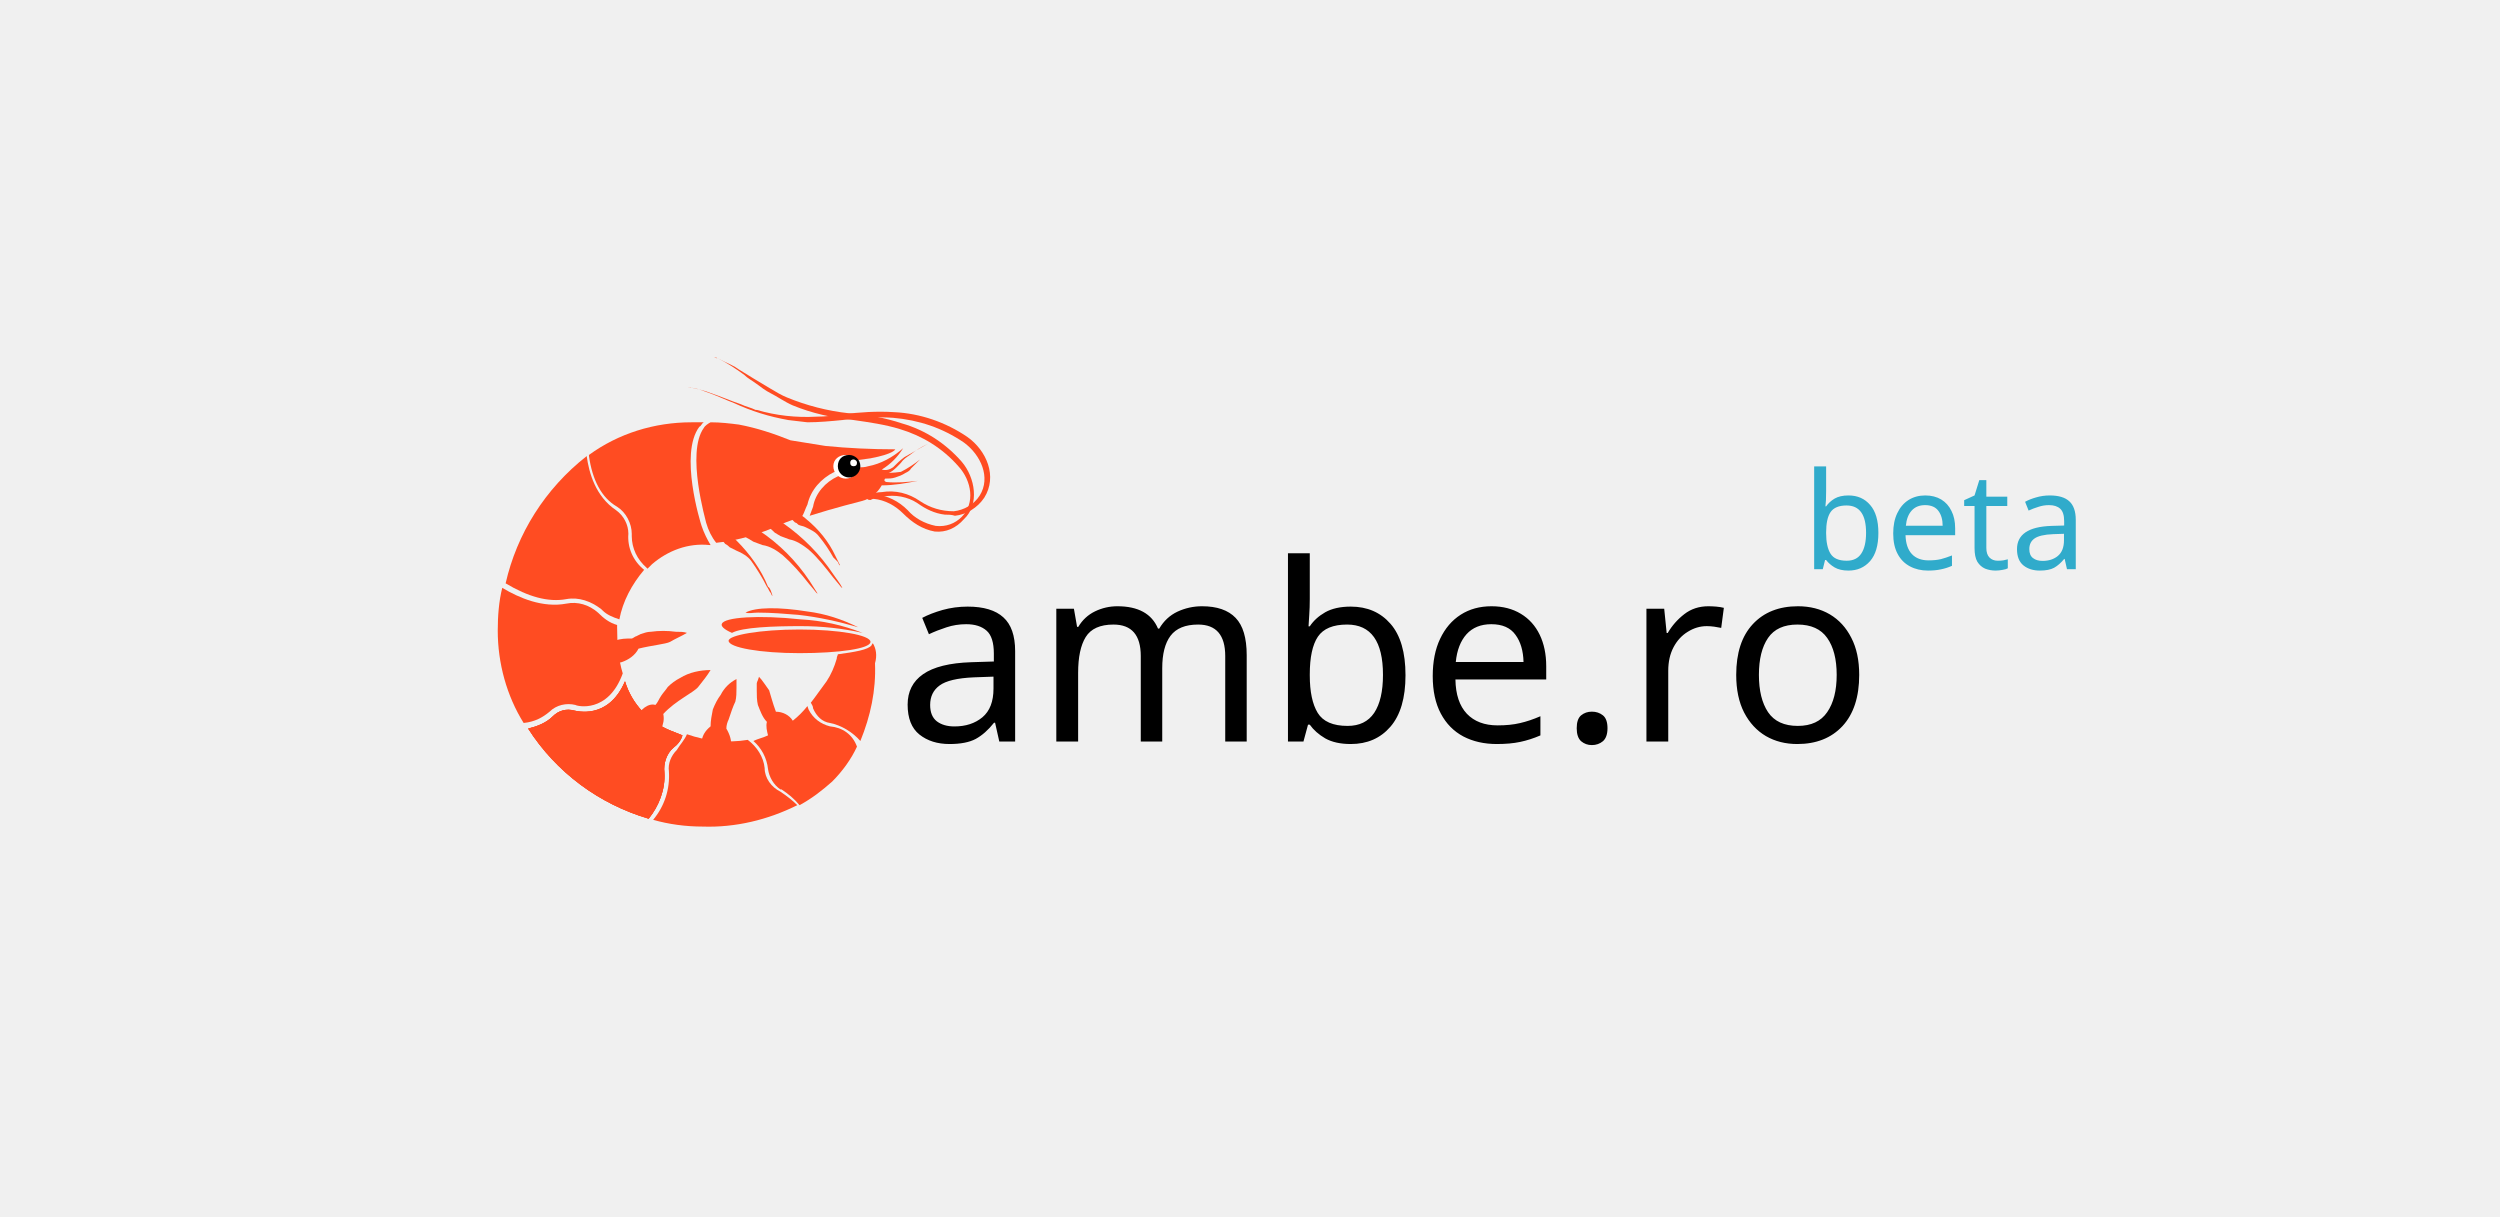
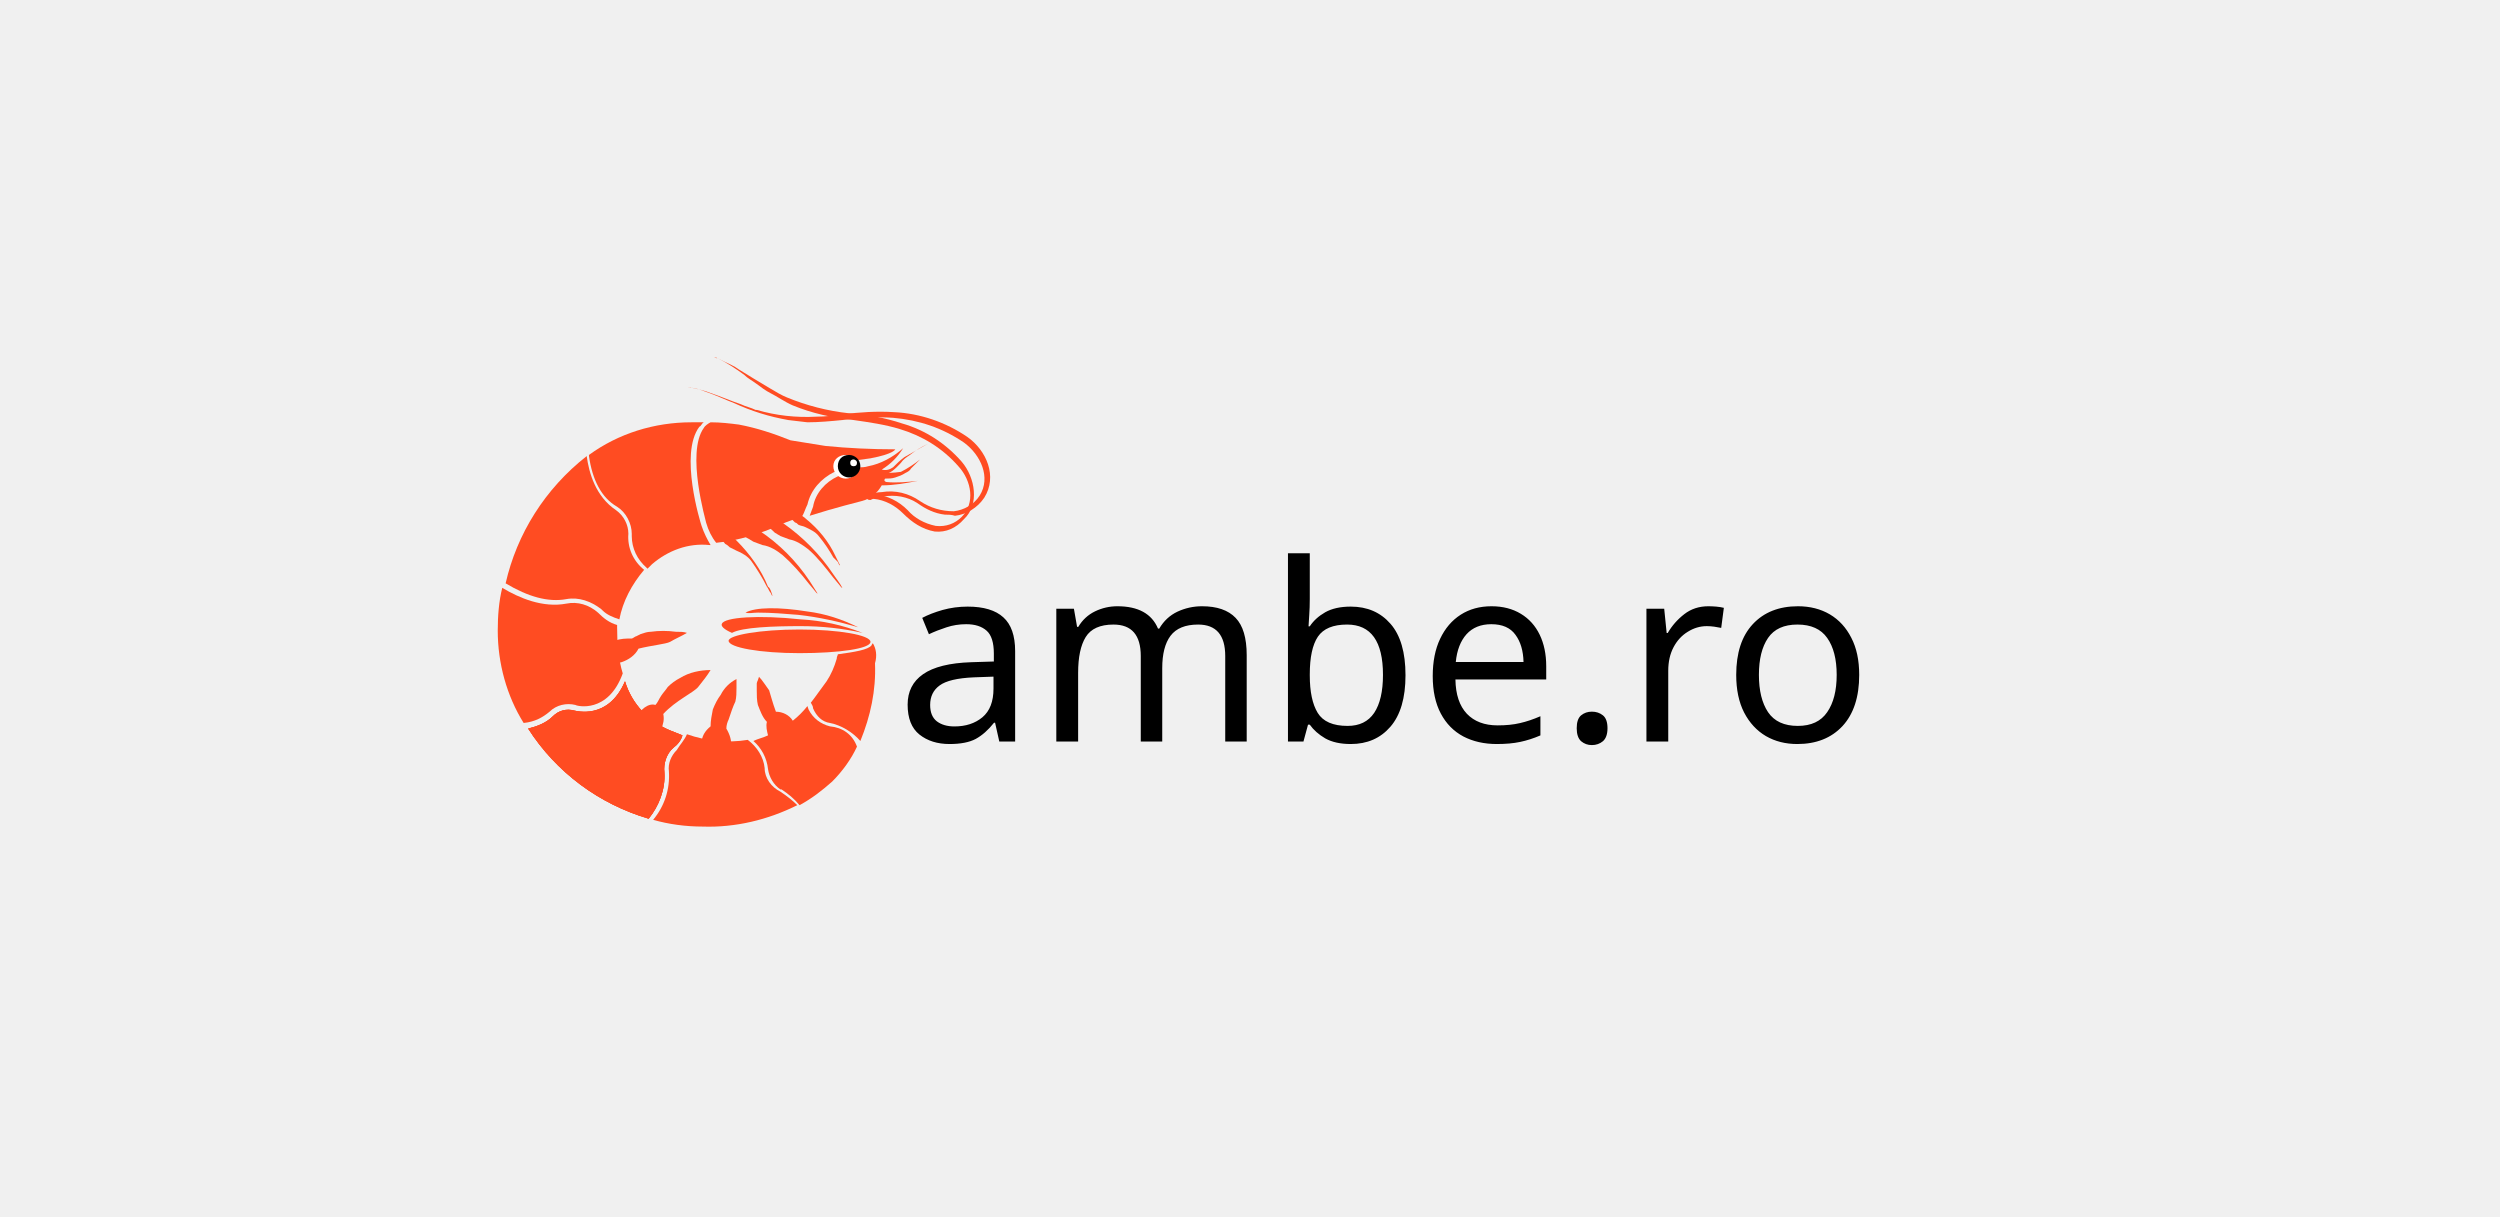
<svg xmlns="http://www.w3.org/2000/svg" version="1.1" id="Layer_1" x="0px" y="0px" viewBox="0 0 222 108" style="enable-background:new 0 0 222 108;" xml:space="preserve">
-   <style type="text/css">
+   <defs id="defs71" />
+   <style type="text/css" id="style2">
	.st0{fill:#FF4C22;}
	.st1{fill:#FFFFFF;}
	.st2{fill:none;}
	.st3{font-family:'Nunito-Bold';}
	.st4{font-size:22px;}
	.st5{fill:#30ABCB;}
	.st6{font-size:12px;}
</style>
-   <g>
-     <path class="st0" d="M78.6,42.5c0.3,0,0.6,0,0.9-0.1c0.3-0.1,0.6-0.2,0.9-0.4c0.2-0.1,0.4-0.2,0.5-0.4l0.8-0.8   c-0.5,0.4-1.1,0.8-1.7,1.1c-0.6,0.1-1.5,0.1-1.1,0.1c0.4-0.1,1.1-0.9,1.1-0.9c0.2-0.3,0.5-0.5,0.8-0.7c0.5-0.4,1-0.7,1.6-1   c-0.7,0.4-1.4,0.8-2.1,1.2c-0.4,0.3-0.7,0.6-1,0.9c-0.3,0.2-0.6,0.3-1,0.2c0.8-0.5,1.4-1.1,1.9-1.9c-0.9,0.8-2,1.4-3.1,1.6   c-0.3,0.1-0.6,0.1-0.8,0.1c-0.6,0.2-1.3,0.5-1.9,0.8c-1.1,0.5-2,1.5-2.2,2.7c-0.1,0.3-0.2,0.5-0.3,0.8c2.2-0.7,4.6-1.3,4.6-1.3   c0.8-0.2,1.4-0.7,1.8-1.4c1.1,0,2.2-0.2,3.2-0.4c-0.9,0.1-1.9,0.2-2.8,0.1C78.4,42.7,78.6,42.5,78.6,42.5L78.6,42.5z M78.6,42.5" />
-     <path class="st0" d="M62.3,46.7c-0.1-0.3-2-6.4-0.2-8.8c0.2-0.1,0.2-0.3,0.4-0.4h-1.1c-3.3,0-6.5,1-9.1,2.9v0.1   c0.3,2.1,1.1,3.7,2.5,4.5c0.8,0.5,1.3,1.5,1.3,2.4v0.2c0,1.1,0.5,2.1,1.3,2.8l0.1,0.1c0.1-0.1,0.3-0.3,0.4-0.4   c1.4-1.2,3.2-1.9,5.1-1.7h0.1C62.8,47.9,62.5,47.3,62.3,46.7L62.3,46.7z M62.3,46.7" />
-     <path class="st0" d="M48.8,63.2c0.6-0.6,1.5-0.8,2.3-0.6c0.1,0.1,2.9,0.8,4.2-2.8c-0.4-1.3-0.5-2.7-0.5-4.1v-0.2   c-0.7-0.2-1.2-0.6-1.7-1.1c-0.8-0.7-1.8-1-2.8-0.8c-2.1,0.4-4.2-0.5-5.7-1.4c-0.3,1.2-0.4,2.5-0.4,3.8c0,2.9,0.8,5.8,2.3,8.2   C47.5,64.1,48.2,63.7,48.8,63.2L48.8,63.2z M48.8,63.2" />
-     <path class="st0" d="M44.9,51.8c2,1.2,3.8,1.7,5.4,1.4c1.1-0.2,2.2,0.2,3.1,0.9l0.1,0.1c0.4,0.4,0.9,0.6,1.5,0.8   c0.3-1.6,1.1-3.1,2.2-4.4c-1-0.8-1.5-2-1.4-3.2c0-0.8-0.4-1.6-1.1-2.1c-1.8-1.2-2.4-3.3-2.6-4.8C48.4,43.4,45.9,47.4,44.9,51.8   L44.9,51.8z M44.9,51.8" />
-     <path class="st0" d="M59,68.6c-0.1-0.8,0.2-1.7,0.8-2.2c0.4-0.3,0.7-0.7,0.8-1.1l-1-0.4c-2-0.8-3.5-2.4-4.1-4.4   C54,64,51.1,63.1,51,63.1c-0.7-0.2-1.4,0-1.9,0.5c-0.6,0.6-1.4,0.9-2.2,1.1c2.5,3.9,6.3,6.7,10.7,8C58.5,71.6,59.1,70.1,59,68.6   L59,68.6z M59,68.6" />
-     <path class="st0" d="M59,68.6c-0.1-0.8,0.2-1.7,0.8-2.2c0.4-0.3,0.7-0.7,0.8-1.1l-1-0.4c-2-0.8-3.5-2.4-4.1-4.4   C54,64,51.1,63.1,51,63.1c-0.7-0.2-1.4,0-1.9,0.5c-0.6,0.6-1.4,0.9-2.2,1.1c2.5,3.9,6.3,6.7,10.7,8C58.5,71.6,59.1,70.1,59,68.6   L59,68.6z M59,68.6" />
-     <path class="st0" d="M59,68.6c-0.1-0.8,0.2-1.7,0.8-2.2c0.4-0.3,0.7-0.7,0.8-1.1l-1-0.4c-2-0.8-3.5-2.4-4.1-4.4   C54,64,51.1,63.1,51,63.1c-0.7-0.2-1.4,0-1.9,0.5c-0.6,0.6-1.4,0.9-2.2,1.1c2.5,3.9,6.3,6.7,10.7,8C58.5,71.6,59.1,70.1,59,68.6   L59,68.6z M59,68.6" />
-     <path class="st0" d="M83,47.2c-1.1-0.2-2-0.8-2.8-1.6c-0.7-0.7-1.6-1.2-2.6-1.3c-0.3-0.1-0.7,0-1,0.1c-0.1,0.1-0.3,0-0.3-0.1   c0-0.1,0.1-0.3,0.2-0.3c0.4-0.1,0.8-0.1,1.2-0.1c1.1,0.1,2.1,0.6,2.9,1.4c0.6,0.7,1.5,1.2,2.5,1.4c0.9,0.1,1.7-0.2,2.3-0.8   c1.2-1.2,0.9-3.2-0.3-4.5c-1.4-1.6-3.2-2.7-5.2-3.3c-1.3-0.4-2.7-0.6-4.1-0.8c-1.9-0.2-3.7-0.6-5.4-1.3c-0.7-0.3-1.4-0.8-2-1.1   c-0.4-0.2-0.8-0.5-1.2-0.8c-0.4-0.3-0.8-0.5-1.1-0.8c-0.8-0.6-1.6-1.1-2.4-1.5h-0.1l-0.2-0.1c-0.1,0-0.1-0.1-0.2-0.1   c0.1,0,0.1,0.1,0.2,0.1l0.3,0.1l0.6,0.3c0.4,0.2,0.9,0.4,1.3,0.7l1.3,0.8c0.5,0.3,1,0.6,1.5,0.9c0.5,0.3,1,0.6,1.5,0.8   c1.7,0.7,3.6,1.2,5.5,1.4c1.6,0.1,3.2,0.4,4.7,0.9c2.1,0.6,3.9,1.8,5.3,3.4c1.2,1.4,1.6,3.8,0.2,5.1C84.9,46.9,84,47.3,83,47.2   L83,47.2z M83,47.2" />
-     <path class="st0" d="M83.9,45.7c-0.9-0.1-1.7-0.5-2.4-1c-0.9-0.6-2-0.8-3.1-0.6c-0.4,0-0.7,0.1-1.1,0.3c-0.1,0-0.2,0-0.3-0.1   c0-0.1,0-0.2,0.1-0.3c0.4-0.2,0.8-0.3,1.2-0.3c1.2-0.2,2.4,0.1,3.4,0.8c0.9,0.6,1.9,0.9,3,0.9c0.9-0.1,1.8-0.6,2.3-1.4   c1-1.6,0.1-3.6-1.4-4.7c-1.9-1.3-4-2-6.3-2.2c-1.5-0.1-3,0-4.5,0.2c-1,0.1-2.1,0.2-3.1,0.2L70,37.3c-1.7-0.3-3.3-0.8-4.8-1.5   c-0.8-0.3-1.6-0.7-2.5-1c-0.5-0.2-1.1-0.4-1.7-0.4c0.1,0,0.2,0,0.3,0l0.4,0.1c0.5,0.1,0.9,0.2,1.4,0.4c0.9,0.3,1.8,0.7,2.7,1   c0.4,0.2,0.9,0.3,1.3,0.5h0.1c1.7,0.5,3.5,0.7,5.3,0.6c0.8,0,1.5-0.1,2.3-0.2c1.5-0.2,3.1-0.3,4.6-0.2c2.3,0.1,4.6,0.9,6.5,2.2   c1.7,1.2,2.7,3.5,1.5,5.4c-0.6,0.9-1.6,1.5-2.6,1.6C84.5,45.7,84.2,45.7,83.9,45.7L83.9,45.7z M83.9,45.7" />
-     <path class="st0" d="M67.3,54.4c1.2,0,2.4,0.1,3.6,0.2c1.8,0.2,3.6,0.6,5.3,1.1c-1.4-0.7-2.9-1.2-4.5-1.4c-2.5-0.4-4.6-0.4-5.5,0.1   C66.5,54.5,66.9,54.4,67.3,54.4L67.3,54.4z M67.3,54.4" />
-     <path class="st0" d="M71,55.9c3.5,0,6.3,0.5,6.3,1.1c0,0.6-2.8,1-6.3,1c-3.5,0-6.3-0.5-6.3-1.1C64.7,56.4,67.5,55.9,71,55.9   L71,55.9z M71,55.9" />
-     <path class="st0" d="M77.5,57.1c0,0.1-0.1,0.1-0.1,0.2c-0.3,0.4-1.5,0.6-3,0.8c0,0.1-0.1,0.2-0.1,0.4c-0.2,0.7-0.5,1.4-0.9,2   c-0.6,0.8-1,1.4-1.4,1.9c0.1,0.2,0.2,0.3,0.2,0.5c0.3,0.7,0.8,1.2,1.5,1.3c1,0.2,2,0.8,2.7,1.6c0.9-2.2,1.4-4.5,1.3-6.9   C77.9,58.2,77.8,57.6,77.5,57.1L77.5,57.1z M77.5,57.1" />
-     <path class="st0" d="M71.1,55.6c1.9,0,3.7,0.2,5.5,0.6c-1.8-0.7-3.6-1.1-5.5-1.2c-3.7-0.4-6.8-0.2-7,0.4c-0.1,0.2,0.2,0.5,0.9,0.8   C65.9,55.7,68.7,55.6,71.1,55.6L71.1,55.6z M71.1,55.6" />
-     <path class="st0" d="M68.7,46.1c0.2,0,0.6,0.3,0.9,0.4c1.7,1.2,3.2,2.7,4.4,4.5c0.2,0.3,0.6,0.8,0.8,1.2c-0.1,0-0.2-0.2-0.3-0.3   l-0.5-0.6c-0.7-0.9-1.4-1.8-2.2-2.5c-0.5-0.4-1.1-0.8-1.7-0.9c-0.3-0.1-0.5-0.2-0.8-0.3c-0.2-0.1-0.3-0.2-0.5-0.3   c-0.1-0.1-0.5-0.5-0.5-0.4C68.3,46.5,68.5,46.3,68.7,46.1C68.6,46.1,68.7,46.1,68.7,46.1L68.7,46.1z M68.7,46.1" />
-     <path class="st0" d="M70.9,45.7c0.2,0,0.5,0.2,0.7,0.4c1.1,0.9,2,2,2.6,3.3c0.1,0.2,0.3,0.6,0.4,0.8c-0.1,0-0.1-0.1-0.2-0.3   L74,49.5c-0.4-0.7-0.8-1.3-1.3-1.9c-0.3-0.4-0.8-0.6-1.2-0.8c-0.2-0.1-0.4-0.1-0.6-0.2c-0.1-0.1-0.2-0.2-0.3-0.2   c-0.1-0.1-0.2-0.2-0.3-0.3C70.4,46,70.6,45.8,70.9,45.7L70.9,45.7z M70.9,45.7" />
-     <path class="st0" d="M72.6,52.7c-0.1,0-0.2-0.2-0.3-0.3l-0.5-0.6c-0.7-0.9-1.5-1.8-2.3-2.5c-0.5-0.4-1.1-0.8-1.8-0.9   c-0.3-0.1-0.5-0.2-0.8-0.3c-0.2-0.1-0.3-0.2-0.5-0.3c-0.1,0-0.5-0.4-0.5-0.4c0.2-0.2,0.3-0.4,0.5-0.7c0,0,0,0,0.1,0   c0.2,0,0.7,0.3,0.9,0.4c1.8,1.2,3.3,2.7,4.5,4.5C72.1,51.9,72.4,52.4,72.6,52.7L72.6,52.7z M72.6,52.7" />
-     <path class="st0" d="M68.6,52.9c-0.1,0-0.1-0.2-0.2-0.3s-0.2-0.4-0.3-0.5c-0.4-0.8-0.9-1.6-1.4-2.3c-0.3-0.4-0.8-0.7-1.3-0.9   c-0.2-0.1-0.4-0.2-0.6-0.3c-0.1-0.1-0.2-0.2-0.4-0.3c0,0-0.3-0.4-0.4-0.4c0.2-0.2,0.4-0.3,0.6-0.4h0.1c0.2,0,0.5,0.3,0.7,0.5   c1.2,1.2,2.2,2.6,2.8,4.1C68.4,52.2,68.5,52.6,68.6,52.9L68.6,52.9z M68.6,52.9" />
-     <path class="st0" d="M62.5,38c-1.6,2.2,0.2,8.3,0.2,8.4c0.2,0.7,0.5,1.3,0.9,1.8c2-0.2,3.9-0.8,5.7-1.6c0.6-0.3,1.3-0.5,1.9-0.7   c0.2-0.3,0.3-0.7,0.5-1.1c0.3-1.3,1.2-2.3,2.4-2.9c0.4-0.2,0.8-0.4,1.2-0.5h-0.1L75,41h0.1l2.2-0.3c2.1-0.4,2.2-0.8,2.2-0.8   c-2.1,0-4.2-0.1-6.2-0.3l-3.1-0.5c-1.5-0.6-3-1.1-4.6-1.4c-0.8-0.1-1.6-0.2-2.5-0.2C62.9,37.6,62.6,37.8,62.5,38L62.5,38z M62.5,38   " />
-     <path class="st1" d="M76.2,41.4c0,0.6-0.5,1.1-1.1,1.1c-0.6,0-1.1-0.5-1.1-1.1c0-0.6,0.5-1,1.1-1C75.7,40.4,76.2,40.9,76.2,41.4   L76.2,41.4z M76.2,41.4" />
-     <path d="M76.4,41.4c0,0.5-0.4,1-1,1c-0.5,0-1-0.4-1-1s0.4-1,1-1C75.9,40.4,76.4,40.8,76.4,41.4L76.4,41.4z M76.4,41.4" />
-     <path class="st1" d="M76.1,41.1c0,0.2-0.1,0.3-0.3,0.3c-0.2,0-0.3-0.1-0.3-0.3c0-0.2,0.1-0.3,0.3-0.3   C75.9,40.8,76.1,40.9,76.1,41.1L76.1,41.1z M76.1,41.1" />
-     <path class="st0" d="M61,56.2c-0.5,0.3-1,0.5-1.5,0.8c-0.4,0.2-1.6,0.3-2.8,0.6c-0.3,0.6-0.9,1-1.5,1.2c-1,0.3-2,0.2-2.1-0.3   c-0.2-0.5,0.5-1.2,1.5-1.6c0.5-0.2,1-0.2,1.5-0.2c0.1,0,0.3-0.2,0.4-0.2l0.4-0.2c0.3-0.1,0.6-0.2,0.9-0.2c0.7-0.1,1.5-0.1,2.2,0   C60.4,56.1,60.7,56.1,61,56.2L61,56.2z M61,56.2" />
-     <path class="st0" d="M62,61c-0.4,0.5-2,1.2-3.1,2.4c0.1,0.5,0,0.9-0.2,1.4c-0.4,1-1.3,1.5-1.9,1.3c-0.7-0.2-0.8-1.3-0.4-2.2   c0.4-0.9,1.2-1.5,1.8-1.3c0.2-0.2,0.3-0.5,0.5-0.8c0.2-0.3,0.4-0.5,0.6-0.8c0.3-0.3,0.7-0.6,1.1-0.8c0.8-0.5,1.8-0.7,2.7-0.7   C62.8,60,62.4,60.5,62,61L62,61z M62,61" />
-     <path class="st0" d="M64.7,63.9c-0.1,0.2-0.2,0.5-0.2,0.8c0.3,0.5,0.5,1.1,0.4,1.6c0,0.8-0.5,1.5-1.3,1.8h-0.2   c-0.7-0.1-1.2-1-1.1-2.1c0-0.6,0.3-1.1,0.8-1.5c0-0.5,0.1-1,0.2-1.5c0.2-0.5,0.4-0.9,0.7-1.3c0.3-0.6,0.8-1.1,1.4-1.4   c0,0.1,0,0.2,0,0.3c0,0.2,0,0.3,0,0.5c0,0.4,0,0.8-0.1,1.2C65.1,62.7,64.9,63.3,64.7,63.9L64.7,63.9z M64.7,63.9" />
-     <path class="st0" d="M63.6,68L63.6,68L63.6,68L63.6,68z M63.6,68" />
-     <path class="st0" d="M69.3,70.3c-0.8-0.4-1.4-1.2-1.4-2.1c-0.1-1-0.7-1.9-1.5-2.5c-1.8,0.3-3.7,0.1-5.4-0.5   c-0.2,0.5-0.6,0.9-0.9,1.4c-0.5,0.5-0.8,1.2-0.7,1.9c0.1,1.6-0.4,3.1-1.4,4.3c1.4,0.4,2.9,0.6,4.4,0.6c2.9,0.1,5.8-0.6,8.4-1.9   C70.4,71.1,69.9,70.7,69.3,70.3L69.3,70.3z M69.3,70.3" />
-     <path class="st0" d="M73.7,64.5c-0.8-0.2-1.5-0.7-1.9-1.5l-0.1-0.3c-0.4,0.5-0.8,0.9-1.3,1.3c-0.3-0.5-0.9-0.8-1.5-0.8   c-0.3-0.8-0.5-1.6-0.6-1.9c-0.3-0.4-0.6-0.9-0.9-1.2c0,0-0.1,0.3-0.1,0.3c0,0-0.1,0.2-0.1,0.3c0,0.2,0,0.4,0,0.6   c0,0.4,0,0.9,0.1,1.3c0.2,0.5,0.4,1.1,0.8,1.5c-0.1,0.4,0,0.8,0.1,1.2c-0.4,0.2-0.9,0.3-1.3,0.5c0.7,0.6,1.2,1.5,1.3,2.5   c0.1,0.7,0.5,1.4,1.1,1.8l0.1,0c0.6,0.4,1.1,0.8,1.6,1.4c1.1-0.6,2-1.3,2.9-2.1c0.9-0.9,1.7-2,2.2-3.1   C75.7,65.2,74.8,64.6,73.7,64.5L73.7,64.5z M73.7,64.5" />
-     <rect x="79.6" y="50.2" class="st2" width="82.8" height="17.2" />
-     <text transform="matrix(1 0 0 1 79.5819 65.851)" class="st3 st4">ambe.ro</text>
-     <rect x="160.1" y="42" class="st2" width="28.8" height="10.3" />
-     <text transform="matrix(1 0 0 1 160.0819 50.5423)" class="st5 st3 st6">beta</text>
+   <g id="g66">
+     <path class="st0" d="M78.6,42.5c0.3,0,0.6,0,0.9-0.1c0.3-0.1,0.6-0.2,0.9-0.4c0.2-0.1,0.4-0.2,0.5-0.4l0.8-0.8   c-0.5,0.4-1.1,0.8-1.7,1.1c-0.6,0.1-1.5,0.1-1.1,0.1c0.4-0.1,1.1-0.9,1.1-0.9c0.2-0.3,0.5-0.5,0.8-0.7c0.5-0.4,1-0.7,1.6-1   c-0.7,0.4-1.4,0.8-2.1,1.2c-0.4,0.3-0.7,0.6-1,0.9c-0.3,0.2-0.6,0.3-1,0.2c0.8-0.5,1.4-1.1,1.9-1.9c-0.9,0.8-2,1.4-3.1,1.6   c-0.3,0.1-0.6,0.1-0.8,0.1c-0.6,0.2-1.3,0.5-1.9,0.8c-1.1,0.5-2,1.5-2.2,2.7c-0.1,0.3-0.2,0.5-0.3,0.8c2.2-0.7,4.6-1.3,4.6-1.3   c0.8-0.2,1.4-0.7,1.8-1.4c1.1,0,2.2-0.2,3.2-0.4c-0.9,0.1-1.9,0.2-2.8,0.1C78.4,42.7,78.6,42.5,78.6,42.5L78.6,42.5z M78.6,42.5" id="path4" />
+     <path class="st0" d="M62.3,46.7c-0.1-0.3-2-6.4-0.2-8.8c0.2-0.1,0.2-0.3,0.4-0.4h-1.1c-3.3,0-6.5,1-9.1,2.9v0.1   c0.3,2.1,1.1,3.7,2.5,4.5c0.8,0.5,1.3,1.5,1.3,2.4v0.2c0,1.1,0.5,2.1,1.3,2.8l0.1,0.1c0.1-0.1,0.3-0.3,0.4-0.4   c1.4-1.2,3.2-1.9,5.1-1.7h0.1C62.8,47.9,62.5,47.3,62.3,46.7L62.3,46.7z M62.3,46.7" id="path6" />
+     <path class="st0" d="M48.8,63.2c0.6-0.6,1.5-0.8,2.3-0.6c0.1,0.1,2.9,0.8,4.2-2.8c-0.4-1.3-0.5-2.7-0.5-4.1v-0.2   c-0.7-0.2-1.2-0.6-1.7-1.1c-0.8-0.7-1.8-1-2.8-0.8c-2.1,0.4-4.2-0.5-5.7-1.4c-0.3,1.2-0.4,2.5-0.4,3.8c0,2.9,0.8,5.8,2.3,8.2   C47.5,64.1,48.2,63.7,48.8,63.2L48.8,63.2z M48.8,63.2" id="path8" />
+     <path class="st0" d="M44.9,51.8c2,1.2,3.8,1.7,5.4,1.4c1.1-0.2,2.2,0.2,3.1,0.9l0.1,0.1c0.4,0.4,0.9,0.6,1.5,0.8   c0.3-1.6,1.1-3.1,2.2-4.4c-1-0.8-1.5-2-1.4-3.2c0-0.8-0.4-1.6-1.1-2.1c-1.8-1.2-2.4-3.3-2.6-4.8C48.4,43.4,45.9,47.4,44.9,51.8   L44.9,51.8z M44.9,51.8" id="path10" />
+     <path class="st0" d="M59,68.6c-0.1-0.8,0.2-1.7,0.8-2.2c0.4-0.3,0.7-0.7,0.8-1.1l-1-0.4c-2-0.8-3.5-2.4-4.1-4.4   C54,64,51.1,63.1,51,63.1c-0.7-0.2-1.4,0-1.9,0.5c-0.6,0.6-1.4,0.9-2.2,1.1c2.5,3.9,6.3,6.7,10.7,8C58.5,71.6,59.1,70.1,59,68.6   L59,68.6z M59,68.6" id="path12" />
+     <path class="st0" d="M59,68.6c-0.1-0.8,0.2-1.7,0.8-2.2c0.4-0.3,0.7-0.7,0.8-1.1l-1-0.4c-2-0.8-3.5-2.4-4.1-4.4   C54,64,51.1,63.1,51,63.1c-0.7-0.2-1.4,0-1.9,0.5c-0.6,0.6-1.4,0.9-2.2,1.1c2.5,3.9,6.3,6.7,10.7,8C58.5,71.6,59.1,70.1,59,68.6   L59,68.6z M59,68.6" id="path14" />
+     <path class="st0" d="M59,68.6c-0.1-0.8,0.2-1.7,0.8-2.2c0.4-0.3,0.7-0.7,0.8-1.1l-1-0.4c-2-0.8-3.5-2.4-4.1-4.4   C54,64,51.1,63.1,51,63.1c-0.7-0.2-1.4,0-1.9,0.5c-0.6,0.6-1.4,0.9-2.2,1.1c2.5,3.9,6.3,6.7,10.7,8C58.5,71.6,59.1,70.1,59,68.6   L59,68.6z M59,68.6" id="path16" />
+     <path class="st0" d="M83,47.2c-1.1-0.2-2-0.8-2.8-1.6c-0.7-0.7-1.6-1.2-2.6-1.3c-0.3-0.1-0.7,0-1,0.1c-0.1,0.1-0.3,0-0.3-0.1   c0-0.1,0.1-0.3,0.2-0.3c0.4-0.1,0.8-0.1,1.2-0.1c1.1,0.1,2.1,0.6,2.9,1.4c0.6,0.7,1.5,1.2,2.5,1.4c0.9,0.1,1.7-0.2,2.3-0.8   c1.2-1.2,0.9-3.2-0.3-4.5c-1.4-1.6-3.2-2.7-5.2-3.3c-1.3-0.4-2.7-0.6-4.1-0.8c-1.9-0.2-3.7-0.6-5.4-1.3c-0.7-0.3-1.4-0.8-2-1.1   c-0.4-0.2-0.8-0.5-1.2-0.8c-0.4-0.3-0.8-0.5-1.1-0.8c-0.8-0.6-1.6-1.1-2.4-1.5h-0.1l-0.2-0.1c-0.1,0-0.1-0.1-0.2-0.1   c0.1,0,0.1,0.1,0.2,0.1l0.3,0.1l0.6,0.3c0.4,0.2,0.9,0.4,1.3,0.7l1.3,0.8c0.5,0.3,1,0.6,1.5,0.9c0.5,0.3,1,0.6,1.5,0.8   c1.7,0.7,3.6,1.2,5.5,1.4c1.6,0.1,3.2,0.4,4.7,0.9c2.1,0.6,3.9,1.8,5.3,3.4c1.2,1.4,1.6,3.8,0.2,5.1C84.9,46.9,84,47.3,83,47.2   L83,47.2z M83,47.2" id="path18" />
+     <path class="st0" d="M83.9,45.7c-0.9-0.1-1.7-0.5-2.4-1c-0.9-0.6-2-0.8-3.1-0.6c-0.4,0-0.7,0.1-1.1,0.3c-0.1,0-0.2,0-0.3-0.1   c0-0.1,0-0.2,0.1-0.3c0.4-0.2,0.8-0.3,1.2-0.3c1.2-0.2,2.4,0.1,3.4,0.8c0.9,0.6,1.9,0.9,3,0.9c0.9-0.1,1.8-0.6,2.3-1.4   c1-1.6,0.1-3.6-1.4-4.7c-1.9-1.3-4-2-6.3-2.2c-1.5-0.1-3,0-4.5,0.2c-1,0.1-2.1,0.2-3.1,0.2L70,37.3c-1.7-0.3-3.3-0.8-4.8-1.5   c-0.8-0.3-1.6-0.7-2.5-1c-0.5-0.2-1.1-0.4-1.7-0.4c0.1,0,0.2,0,0.3,0l0.4,0.1c0.5,0.1,0.9,0.2,1.4,0.4c0.9,0.3,1.8,0.7,2.7,1   c0.4,0.2,0.9,0.3,1.3,0.5h0.1c1.7,0.5,3.5,0.7,5.3,0.6c0.8,0,1.5-0.1,2.3-0.2c1.5-0.2,3.1-0.3,4.6-0.2c2.3,0.1,4.6,0.9,6.5,2.2   c1.7,1.2,2.7,3.5,1.5,5.4c-0.6,0.9-1.6,1.5-2.6,1.6C84.5,45.7,84.2,45.7,83.9,45.7L83.9,45.7z M83.9,45.7" id="path20" />
+     <path class="st0" d="M67.3,54.4c1.2,0,2.4,0.1,3.6,0.2c1.8,0.2,3.6,0.6,5.3,1.1c-1.4-0.7-2.9-1.2-4.5-1.4c-2.5-0.4-4.6-0.4-5.5,0.1   C66.5,54.5,66.9,54.4,67.3,54.4L67.3,54.4z M67.3,54.4" id="path22" />
+     <path class="st0" d="M71,55.9c3.5,0,6.3,0.5,6.3,1.1c0,0.6-2.8,1-6.3,1c-3.5,0-6.3-0.5-6.3-1.1C64.7,56.4,67.5,55.9,71,55.9   L71,55.9z M71,55.9" id="path24" />
+     <path class="st0" d="M77.5,57.1c0,0.1-0.1,0.1-0.1,0.2c-0.3,0.4-1.5,0.6-3,0.8c0,0.1-0.1,0.2-0.1,0.4c-0.2,0.7-0.5,1.4-0.9,2   c-0.6,0.8-1,1.4-1.4,1.9c0.1,0.2,0.2,0.3,0.2,0.5c0.3,0.7,0.8,1.2,1.5,1.3c1,0.2,2,0.8,2.7,1.6c0.9-2.2,1.4-4.5,1.3-6.9   C77.9,58.2,77.8,57.6,77.5,57.1L77.5,57.1z M77.5,57.1" id="path26" />
+     <path class="st0" d="M71.1,55.6c1.9,0,3.7,0.2,5.5,0.6c-1.8-0.7-3.6-1.1-5.5-1.2c-3.7-0.4-6.8-0.2-7,0.4c-0.1,0.2,0.2,0.5,0.9,0.8   C65.9,55.7,68.7,55.6,71.1,55.6L71.1,55.6z M71.1,55.6" id="path28" />
+     <path class="st0" d="M68.7,46.1c0.2,0,0.6,0.3,0.9,0.4c1.7,1.2,3.2,2.7,4.4,4.5c0.2,0.3,0.6,0.8,0.8,1.2c-0.1,0-0.2-0.2-0.3-0.3   l-0.5-0.6c-0.7-0.9-1.4-1.8-2.2-2.5c-0.5-0.4-1.1-0.8-1.7-0.9c-0.3-0.1-0.5-0.2-0.8-0.3c-0.2-0.1-0.3-0.2-0.5-0.3   c-0.1-0.1-0.5-0.5-0.5-0.4C68.3,46.5,68.5,46.3,68.7,46.1C68.6,46.1,68.7,46.1,68.7,46.1L68.7,46.1z M68.7,46.1" id="path30" />
+     <path class="st0" d="M70.9,45.7c0.2,0,0.5,0.2,0.7,0.4c1.1,0.9,2,2,2.6,3.3c0.1,0.2,0.3,0.6,0.4,0.8c-0.1,0-0.1-0.1-0.2-0.3   L74,49.5c-0.4-0.7-0.8-1.3-1.3-1.9c-0.3-0.4-0.8-0.6-1.2-0.8c-0.2-0.1-0.4-0.1-0.6-0.2c-0.1-0.1-0.2-0.2-0.3-0.2   c-0.1-0.1-0.2-0.2-0.3-0.3C70.4,46,70.6,45.8,70.9,45.7L70.9,45.7z M70.9,45.7" id="path32" />
+     <path class="st0" d="M72.6,52.7c-0.1,0-0.2-0.2-0.3-0.3l-0.5-0.6c-0.7-0.9-1.5-1.8-2.3-2.5c-0.5-0.4-1.1-0.8-1.8-0.9   c-0.3-0.1-0.5-0.2-0.8-0.3c-0.2-0.1-0.3-0.2-0.5-0.3c-0.1,0-0.5-0.4-0.5-0.4c0.2-0.2,0.3-0.4,0.5-0.7c0,0,0,0,0.1,0   c0.2,0,0.7,0.3,0.9,0.4c1.8,1.2,3.3,2.7,4.5,4.5C72.1,51.9,72.4,52.4,72.6,52.7L72.6,52.7z M72.6,52.7" id="path34" />
+     <path class="st0" d="M68.6,52.9c-0.1,0-0.1-0.2-0.2-0.3s-0.2-0.4-0.3-0.5c-0.4-0.8-0.9-1.6-1.4-2.3c-0.3-0.4-0.8-0.7-1.3-0.9   c-0.2-0.1-0.4-0.2-0.6-0.3c-0.1-0.1-0.2-0.2-0.4-0.3c0,0-0.3-0.4-0.4-0.4c0.2-0.2,0.4-0.3,0.6-0.4h0.1c0.2,0,0.5,0.3,0.7,0.5   c1.2,1.2,2.2,2.6,2.8,4.1C68.4,52.2,68.5,52.6,68.6,52.9L68.6,52.9z M68.6,52.9" id="path36" />
+     <path class="st0" d="M62.5,38c-1.6,2.2,0.2,8.3,0.2,8.4c0.2,0.7,0.5,1.3,0.9,1.8c2-0.2,3.9-0.8,5.7-1.6c0.6-0.3,1.3-0.5,1.9-0.7   c0.2-0.3,0.3-0.7,0.5-1.1c0.3-1.3,1.2-2.3,2.4-2.9c0.4-0.2,0.8-0.4,1.2-0.5h-0.1L75,41h0.1l2.2-0.3c2.1-0.4,2.2-0.8,2.2-0.8   c-2.1,0-4.2-0.1-6.2-0.3l-3.1-0.5c-1.5-0.6-3-1.1-4.6-1.4c-0.8-0.1-1.6-0.2-2.5-0.2C62.9,37.6,62.6,37.8,62.5,38L62.5,38z M62.5,38   " id="path38" />
+     <path class="st1" d="M76.2,41.4c0,0.6-0.5,1.1-1.1,1.1c-0.6,0-1.1-0.5-1.1-1.1c0-0.6,0.5-1,1.1-1C75.7,40.4,76.2,40.9,76.2,41.4   L76.2,41.4z M76.2,41.4" id="path40" />
+     <path d="M76.4,41.4c0,0.5-0.4,1-1,1c-0.5,0-1-0.4-1-1s0.4-1,1-1C75.9,40.4,76.4,40.8,76.4,41.4L76.4,41.4z M76.4,41.4" id="path42" />
+     <path class="st1" d="M76.1,41.1c0,0.2-0.1,0.3-0.3,0.3c-0.2,0-0.3-0.1-0.3-0.3c0-0.2,0.1-0.3,0.3-0.3   C75.9,40.8,76.1,40.9,76.1,41.1L76.1,41.1z M76.1,41.1" id="path44" />
+     <path class="st0" d="M61,56.2c-0.5,0.3-1,0.5-1.5,0.8c-0.4,0.2-1.6,0.3-2.8,0.6c-0.3,0.6-0.9,1-1.5,1.2c-1,0.3-2,0.2-2.1-0.3   c-0.2-0.5,0.5-1.2,1.5-1.6c0.5-0.2,1-0.2,1.5-0.2c0.1,0,0.3-0.2,0.4-0.2l0.4-0.2c0.3-0.1,0.6-0.2,0.9-0.2c0.7-0.1,1.5-0.1,2.2,0   C60.4,56.1,60.7,56.1,61,56.2L61,56.2z M61,56.2" id="path46" />
+     <path class="st0" d="M62,61c-0.4,0.5-2,1.2-3.1,2.4c0.1,0.5,0,0.9-0.2,1.4c-0.4,1-1.3,1.5-1.9,1.3c-0.7-0.2-0.8-1.3-0.4-2.2   c0.4-0.9,1.2-1.5,1.8-1.3c0.2-0.2,0.3-0.5,0.5-0.8c0.2-0.3,0.4-0.5,0.6-0.8c0.3-0.3,0.7-0.6,1.1-0.8c0.8-0.5,1.8-0.7,2.7-0.7   C62.8,60,62.4,60.5,62,61L62,61z M62,61" id="path48" />
+     <path class="st0" d="M64.7,63.9c-0.1,0.2-0.2,0.5-0.2,0.8c0.3,0.5,0.5,1.1,0.4,1.6c0,0.8-0.5,1.5-1.3,1.8h-0.2   c-0.7-0.1-1.2-1-1.1-2.1c0-0.6,0.3-1.1,0.8-1.5c0-0.5,0.1-1,0.2-1.5c0.2-0.5,0.4-0.9,0.7-1.3c0.3-0.6,0.8-1.1,1.4-1.4   c0,0.1,0,0.2,0,0.3c0,0.2,0,0.3,0,0.5c0,0.4,0,0.8-0.1,1.2C65.1,62.7,64.9,63.3,64.7,63.9L64.7,63.9z M64.7,63.9" id="path50" />
+     <path class="st0" d="M63.6,68L63.6,68L63.6,68L63.6,68z M63.6,68" id="path52" />
+     <path class="st0" d="M69.3,70.3c-0.8-0.4-1.4-1.2-1.4-2.1c-0.1-1-0.7-1.9-1.5-2.5c-1.8,0.3-3.7,0.1-5.4-0.5   c-0.2,0.5-0.6,0.9-0.9,1.4c-0.5,0.5-0.8,1.2-0.7,1.9c0.1,1.6-0.4,3.1-1.4,4.3c1.4,0.4,2.9,0.6,4.4,0.6c2.9,0.1,5.8-0.6,8.4-1.9   C70.4,71.1,69.9,70.7,69.3,70.3L69.3,70.3z M69.3,70.3" id="path54" />
+     <path class="st0" d="M73.7,64.5c-0.8-0.2-1.5-0.7-1.9-1.5l-0.1-0.3c-0.4,0.5-0.8,0.9-1.3,1.3c-0.3-0.5-0.9-0.8-1.5-0.8   c-0.3-0.8-0.5-1.6-0.6-1.9c-0.3-0.4-0.6-0.9-0.9-1.2c0,0-0.1,0.3-0.1,0.3c0,0-0.1,0.2-0.1,0.3c0,0.2,0,0.4,0,0.6   c0,0.4,0,0.9,0.1,1.3c0.2,0.5,0.4,1.1,0.8,1.5c-0.1,0.4,0,0.8,0.1,1.2c-0.4,0.2-0.9,0.3-1.3,0.5c0.7,0.6,1.2,1.5,1.3,2.5   c0.1,0.7,0.5,1.4,1.1,1.8l0.1,0c0.6,0.4,1.1,0.8,1.6,1.4c1.1-0.6,2-1.3,2.9-2.1c0.9-0.9,1.7-2,2.2-3.1   C75.7,65.2,74.8,64.6,73.7,64.5L73.7,64.5z M73.7,64.5" id="path56" />
+     <rect x="79.6" y="50.2" class="st2" width="82.8" height="17.2" id="rect58" />
+     <text transform="matrix(1 0 0 1 79.5819 65.851)" class="st3 st4" id="text60" style="-inkscape-font-specification:Nunito;font-family:Nunito;font-weight:normal;font-style:normal;font-stretch:normal;font-variant:normal;">ambe.ro</text>
+     <rect x="160.1" y="42" class="st2" width="28.8" height="10.3" id="rect62" />
  </g>
</svg>
